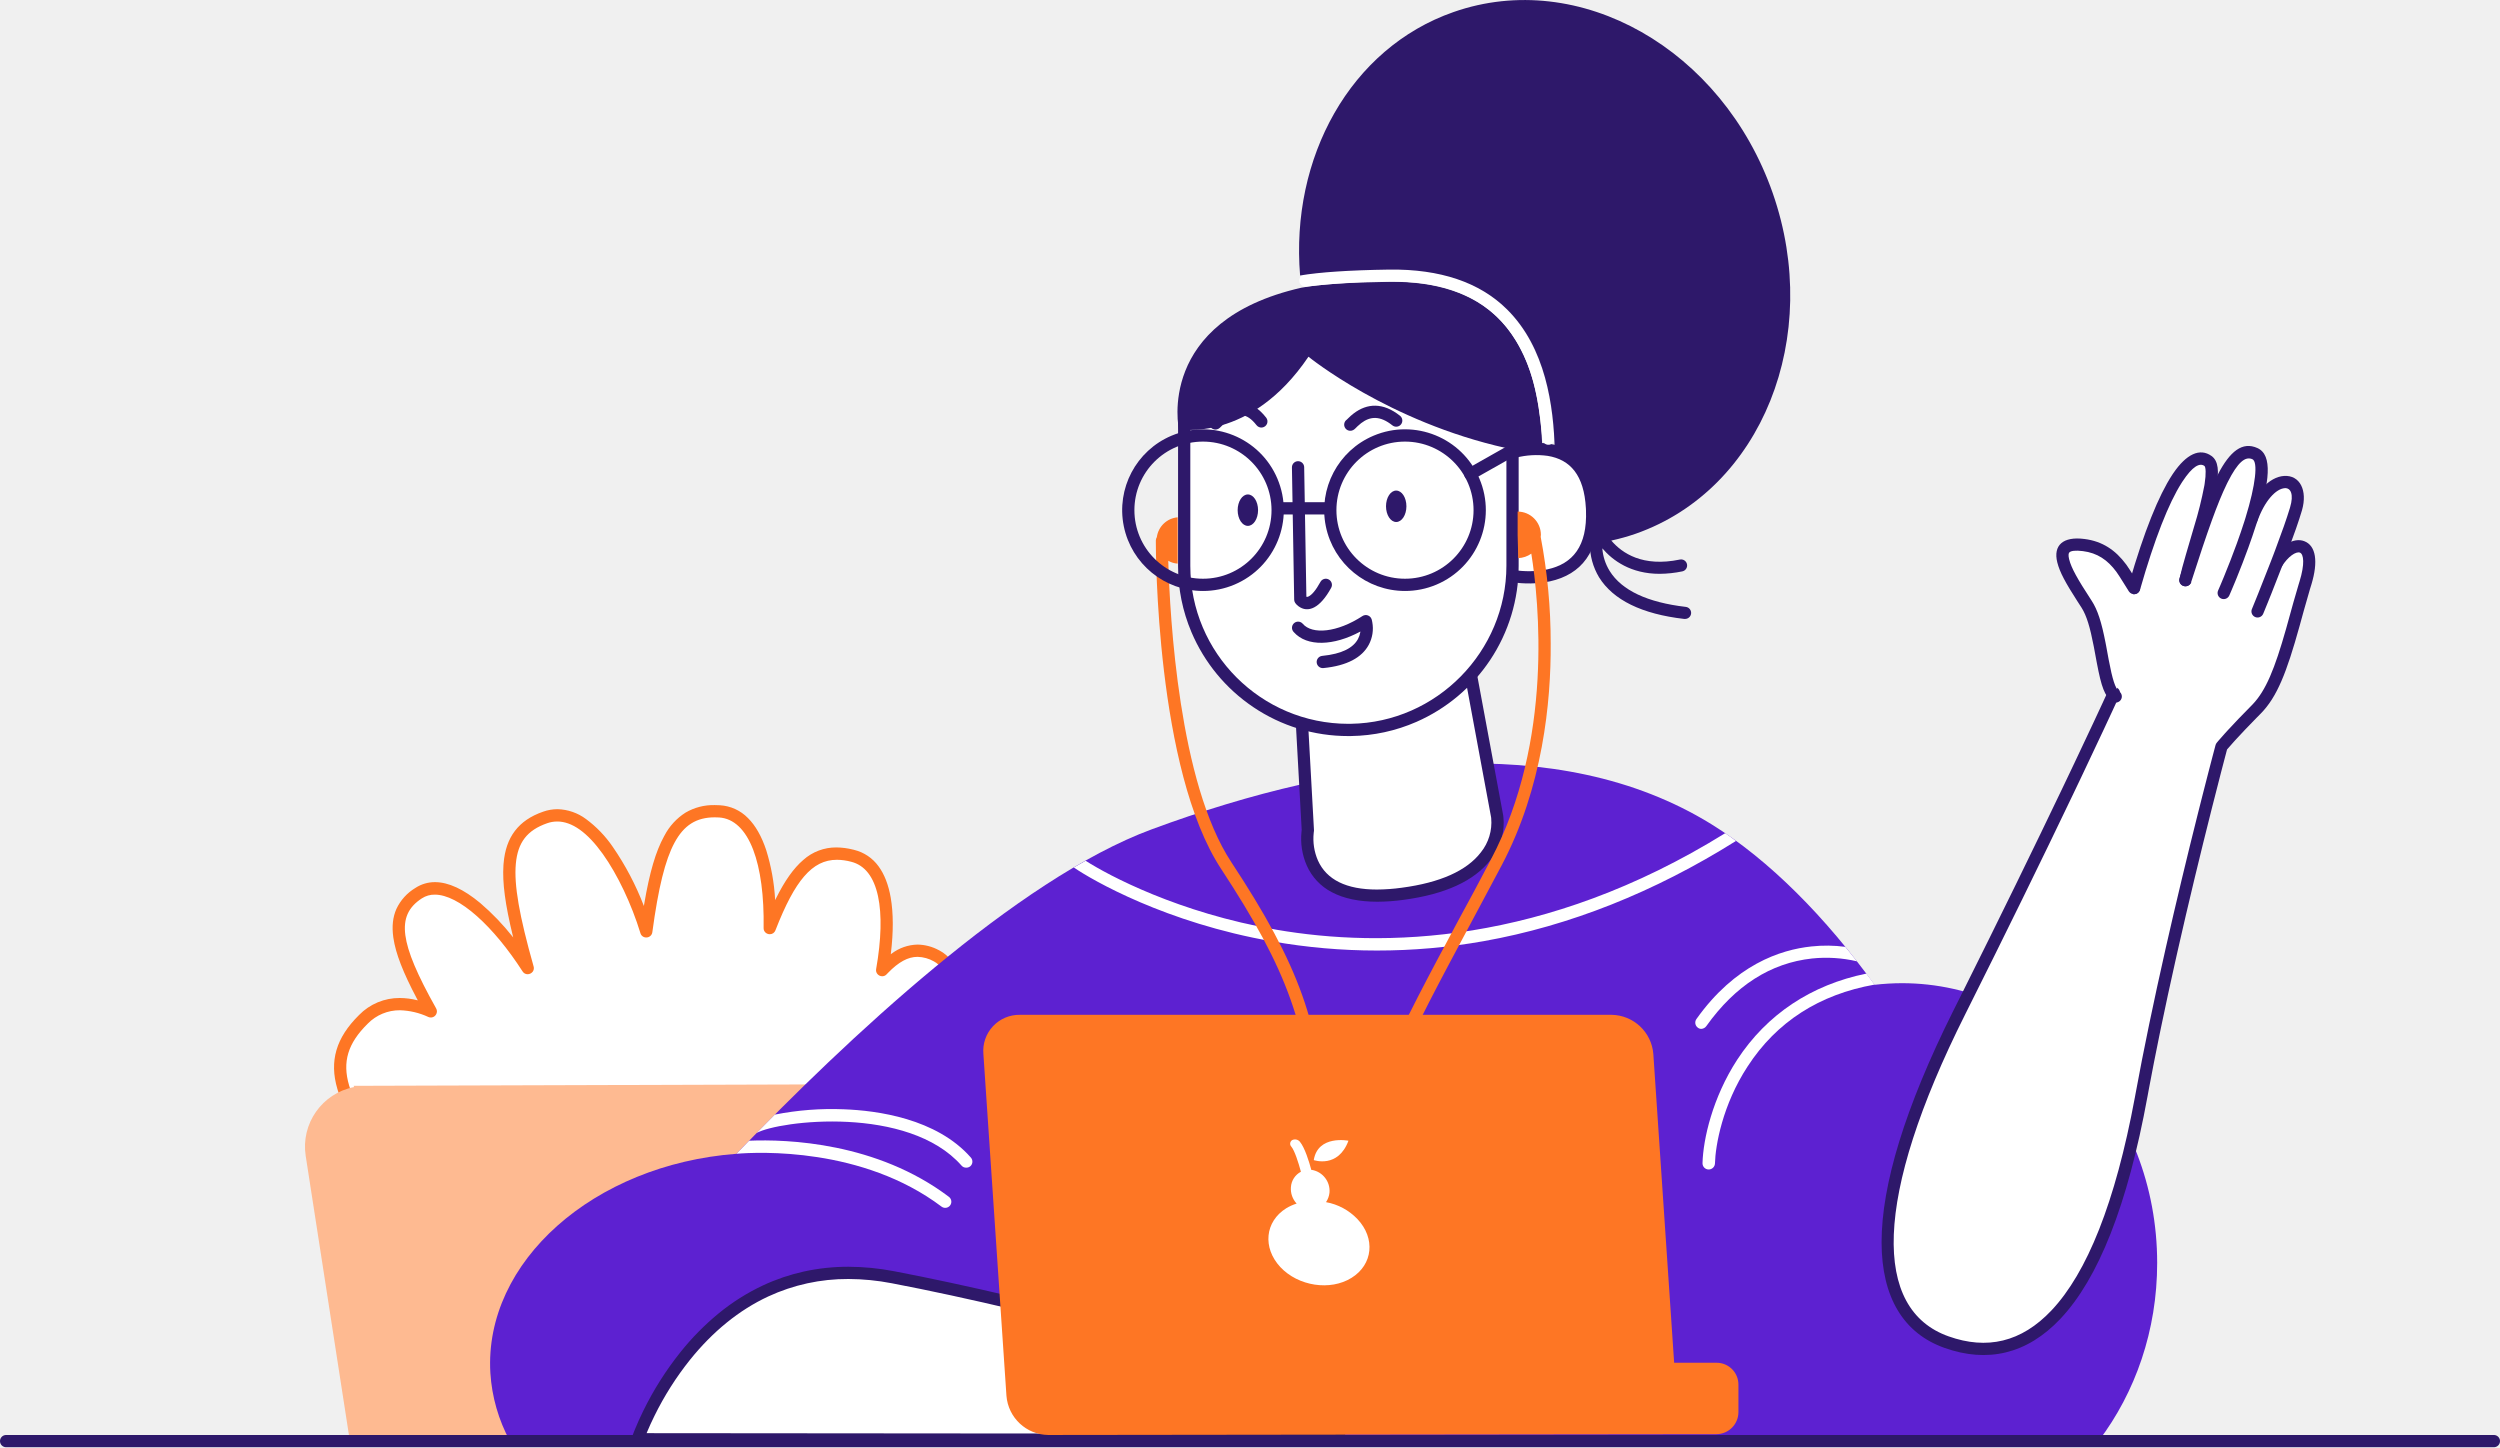
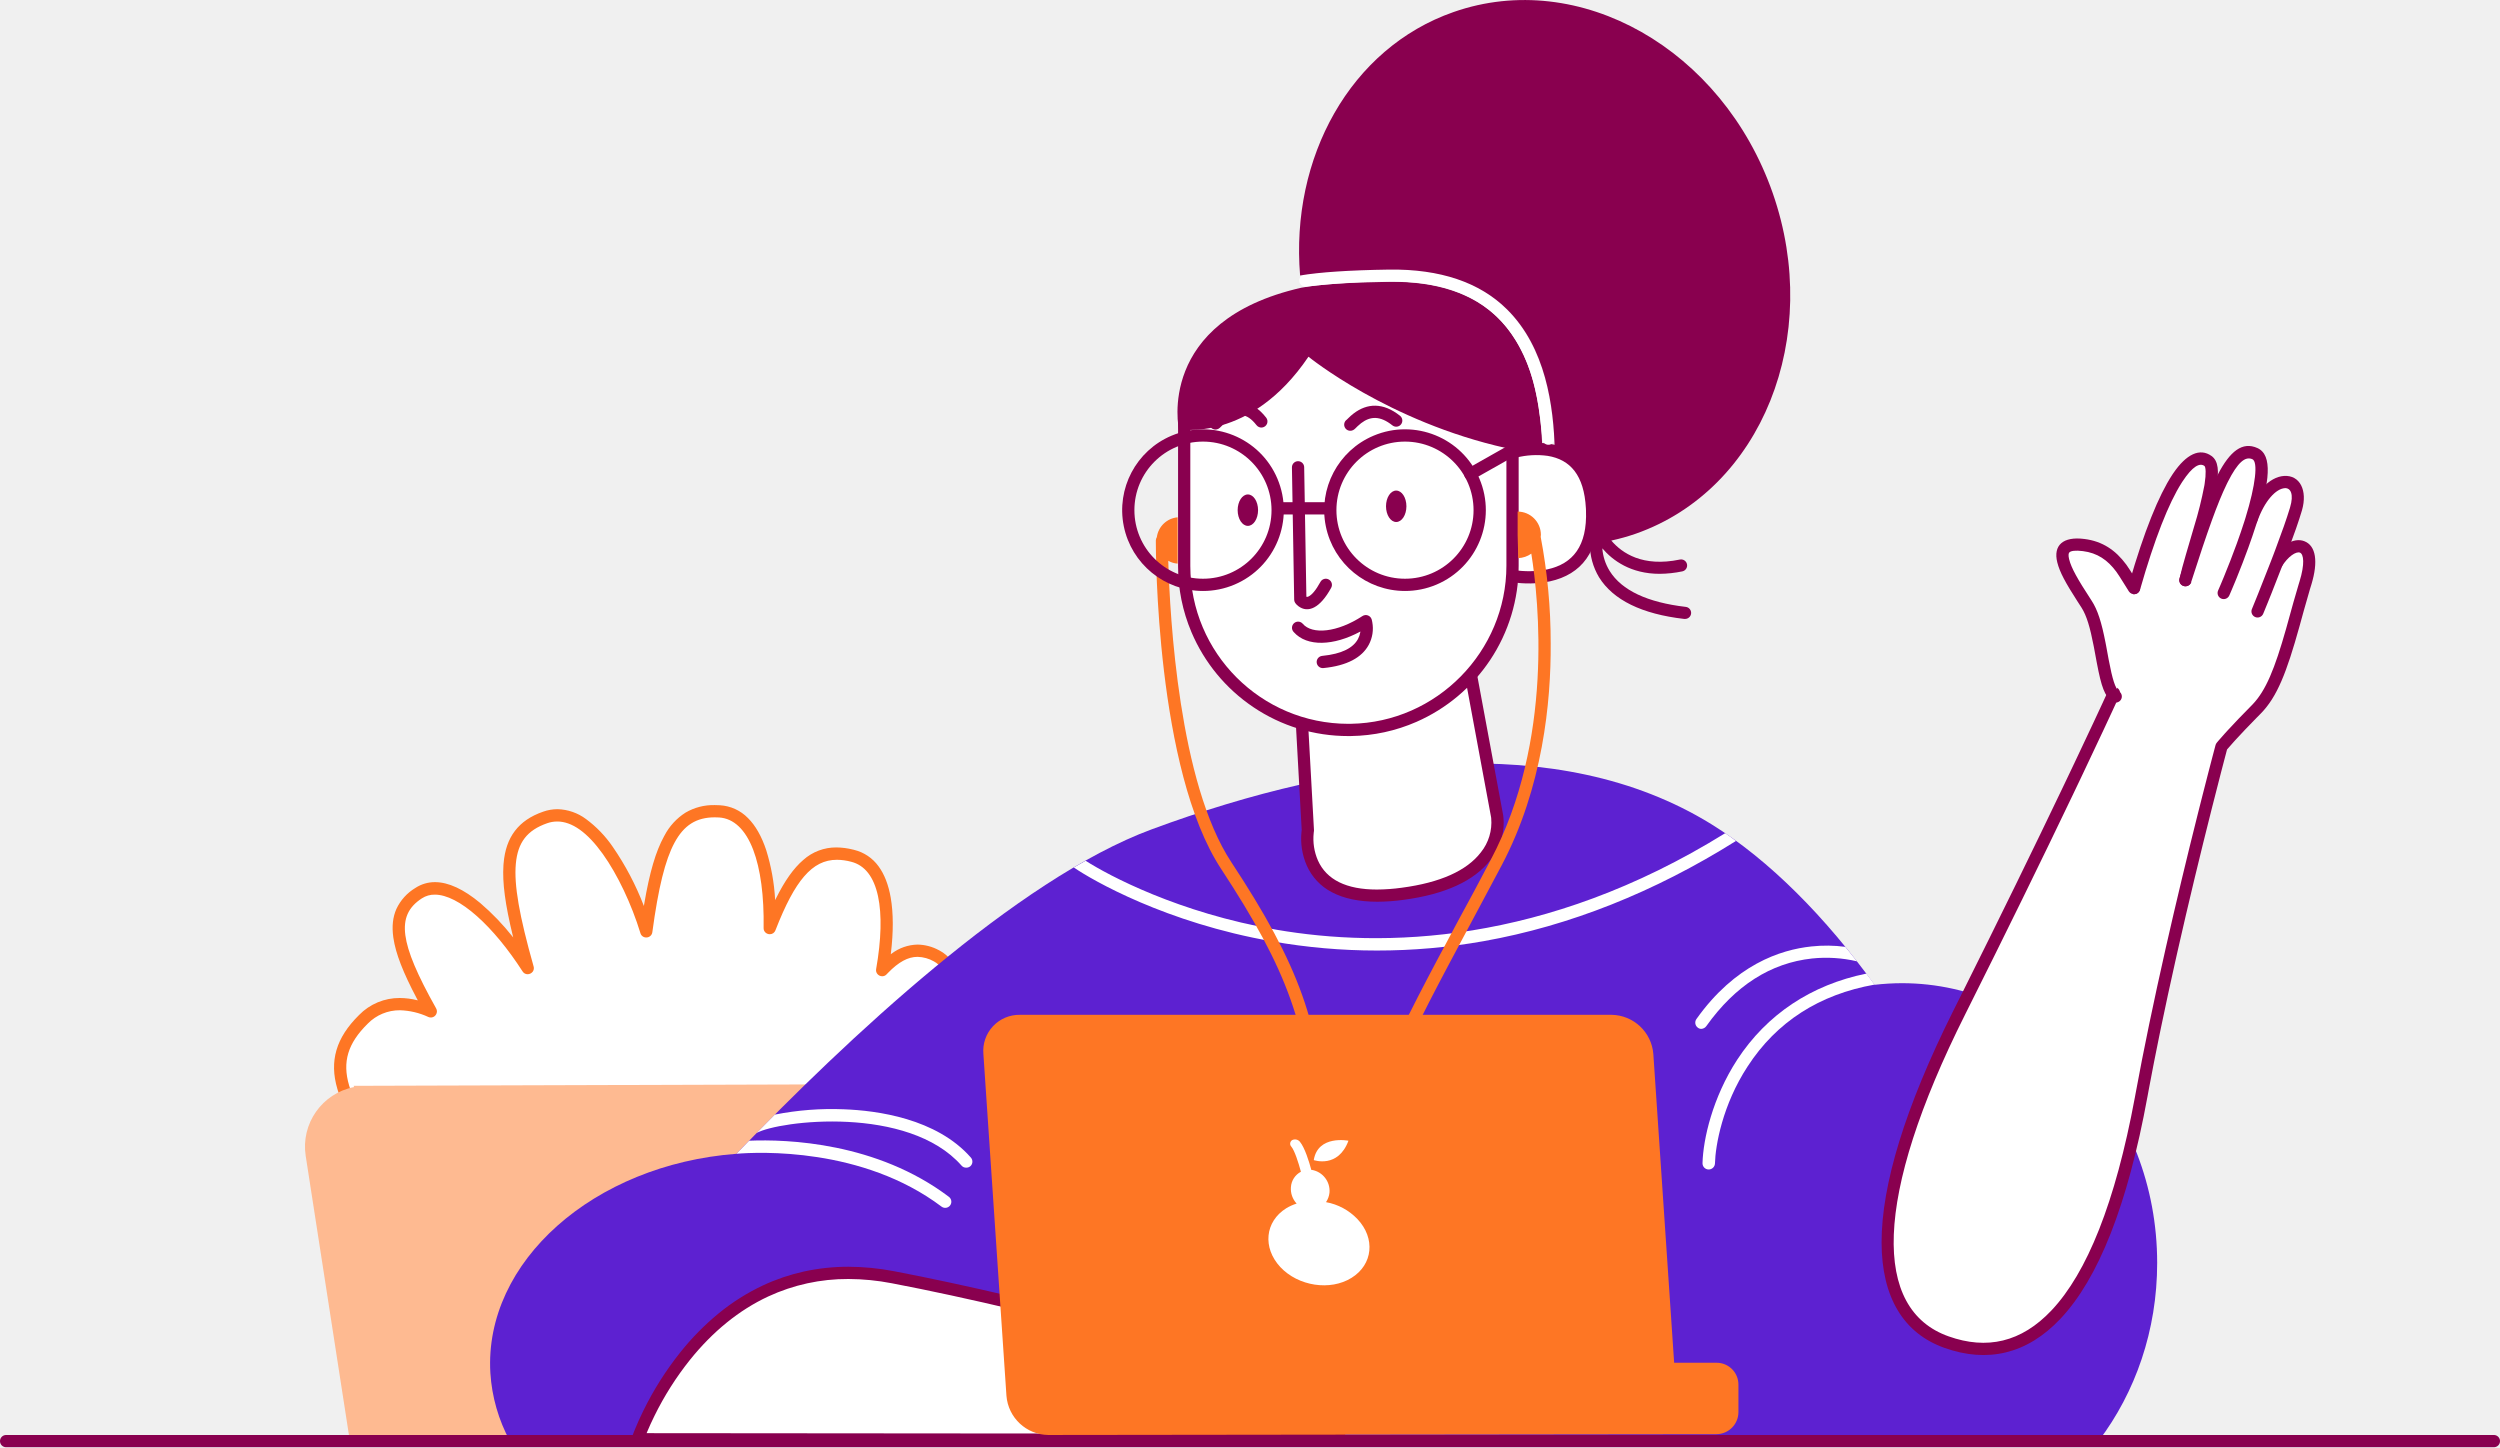
<svg xmlns="http://www.w3.org/2000/svg" viewBox="0 0 1225.1 709.2">
  <g id="support_solid" data-name="support/solid" transform="translate(2.2)">
    <g id="support_solid-2" data-name="support/solid" transform="translate(-3)">
      <g id="support_solid-3" data-name="support_solid">
        <g id="suculent" transform="translate(150 397)">
          <path id="succulent" d="M292.406,70.973c-9.6-5.1-17.8-2.7-26.8,6.9,4.1-23.2,4-51.3-14.4-56-18.9-4.9-29.6,6.9-40.7,35.4.4-24.4-4.4-55.9-24.6-57.2-22.7-1.4-30.3,17.3-35.9,58.8-7.1-23.2-26.6-63.9-49.6-55.8-22.5,7.9-21,29.6-8.5,73.8-12.3-19.1-37-47.5-53.5-36.7-15.7,10.2-11.4,26.9,6,57.9-11.5-5-23.4-5.5-33,3.9-21.5,21.2-11.1,41.3,18.6,78.6,29.8,37.3,243.7-28.7,253.8-45.5C294.006,118.173,309.906,80.373,292.406,70.973Z" transform="translate(17.494 0.527)" fill="#fff" />
          <path id="succulent_2_" d="M74.2,197.887h-.008c-22.29,0-36.937-4.188-43.534-12.445a316.178,316.178,0,0,1-19.342-26.368c-4.657-7.327-7.666-13.449-9.469-19.265l-.22-.728C-.4,132.194-.534,125.968,1.2,120.046c1.744-5.939,5.376-11.571,11.1-17.217A27.631,27.631,0,0,1,32.2,94.53a35.847,35.847,0,0,1,8.6,1.105l.252.064-.436-.821c-6.843-12.951-10.4-22.126-11.529-29.749l-.057-.4c-.737-5.337-.233-9.871,1.54-13.86a23.634,23.634,0,0,1,9.2-10.21,17.4,17.4,0,0,1,9.681-2.907C56.009,37.755,63.481,41.2,71.65,48A118.511,118.511,0,0,1,87.541,64.538l.258.321-.2-.826C83.865,48.7,82.451,38.054,83.011,29.525l.065-.868c.549-6.567,2.359-11.8,5.533-15.982,3.19-4.207,7.7-7.293,13.8-9.433A21.339,21.339,0,0,1,109.506,2a24.407,24.407,0,0,1,13.961,4.832,56.611,56.611,0,0,1,13.14,13.661,137.993,137.993,0,0,1,15.2,28.887l.022.058.18-1.067c2.628-15.444,5.628-25.654,9.725-33.1l.193-.346a29.424,29.424,0,0,1,10.3-11.227A26.966,26.966,0,0,1,186.608,0c.808,0,1.646.026,2.49.078a20.913,20.913,0,0,1,13.739,6.27c3.693,3.673,6.7,8.962,8.941,15.718a100.486,100.486,0,0,1,4.374,24.315l.013.175.359-.734c4.309-8.714,8.707-14.917,13.443-18.962a24.053,24.053,0,0,1,16.191-6.113,34.7,34.7,0,0,1,8.194,1.067l.6.15a20.818,20.818,0,0,1,11.824,7.963c2.9,3.9,4.927,9.116,6.028,15.5,1.3,7.565,1.33,16.7.074,27.158l-.061.5.42-.3a21.814,21.814,0,0,1,12.72-4.43,22.681,22.681,0,0,1,10.505,2.786l.367.193a16.444,16.444,0,0,1,5.735,5.033,19.623,19.623,0,0,1,3.049,7.268c1.147,5.382.743,12.205-1.2,20.281-2.662,11.071-8.423,24.753-15.034,35.707-1.419,2.361-5.877,5.417-13.249,9.082A281.289,281.289,0,0,1,248.3,160.262a760.836,760.836,0,0,1-80.314,23.767c-18.883,4.5-36.339,7.959-51.882,10.278A290.3,290.3,0,0,1,74.2,197.887ZM32.258,100.535a21.882,21.882,0,0,0-15.746,6.573c-9.8,9.66-12.526,18.716-9.128,30.281,2.982,10.149,10.258,21.86,25.951,41.769l2.014,2.542c2.7,3.384,7.4,5.961,13.97,7.662,6.386,1.653,14.588,2.492,24.379,2.492,23.284,0,55.407-4.724,92.9-13.662a762.584,762.584,0,0,0,79.457-23.5c10.452-3.8,19.605-7.539,26.47-10.825,6.7-3.208,10.751-5.749,11.713-7.348,6.317-10.468,11.812-23.5,14.339-34.014,1.615-6.718,2.055-12.332,1.306-16.685-.759-4.416-2.739-7.512-5.884-9.2a17.058,17.058,0,0,0-8.049-2.255c-4.685,0-9.291,2.5-14.5,7.866l-.66.692a2.9,2.9,0,0,1-2.157.959,3.114,3.114,0,0,1-2.359-1.1,2.924,2.924,0,0,1-.627-2.43c2.539-14.368,2.86-26.7.929-35.675-2.048-9.511-6.464-15.2-13.128-16.9a27.75,27.75,0,0,0-7-.974c-6.181,0-11.291,2.585-16.081,8.134-4.692,5.436-9.162,13.833-14.067,26.424a2.884,2.884,0,0,1-2.758,1.915,3.12,3.12,0,0,1-2.218-.909,2.912,2.912,0,0,1-.82-2.144C210.762,44.57,209,31.316,205.4,21.892,201.624,12,195.857,6.526,188.721,6.067,187.99,6.022,187.269,6,186.58,6c-9.03,0-15.123,3.842-19.757,12.458-4.554,8.47-7.9,21.983-10.845,43.816a2.953,2.953,0,0,1-2.988,2.6,2.907,2.907,0,0,1-2.854-2.123c-4.372-14.285-11.253-28.778-18.408-38.768-7.575-10.58-15.1-15.944-22.355-15.944A14.947,14.947,0,0,0,104.4,8.9c-9.79,3.438-14.371,9.383-15.318,19.879-.933,10.347,1.672,25.383,8.711,50.275a2.9,2.9,0,0,1-.445,2.595,3.193,3.193,0,0,1-2.5,1.238A2.869,2.869,0,0,1,92.383,81.5c-7.081-11-14.792-20.339-22.3-27.022-7.795-6.938-14.96-10.6-20.722-10.6a11.334,11.334,0,0,0-6.32,1.818c-6.671,4.334-9.168,9.9-8.1,18.064,1.064,8.112,5.715,19.169,15.079,35.853a2.915,2.915,0,0,1-.013,2.965,2.962,2.962,0,0,1-3.8,1.255A35.42,35.42,0,0,0,32.258,100.535Z" transform="translate(14.495 -2.472)" fill="#fe7624" />
          <path id="pot" d="M311.357.6l.2-.6L23.857.9l.2.6A29.748,29.748,0,0,0,.357,35.2L21.857,174l291.6-.9,21.5-138.8A29.654,29.654,0,0,0,311.357.6Z" transform="translate(0.243 134.2)" fill="#feba91" />
        </g>
        <g id="woman" transform="translate(240)">
          <g id="body" transform="translate(0 218)">
            <path id="clothing" d="M691.836,107.657a119.019,119.019,0,0,0-13.4.8c-23.9-33-51.3-61-80.1-78.8-75-46.2-178-33-274.1,2.6-66.1,24.4-149.8,103.2-203.5,159-70,5.3-123.8,52.9-120.6,107.4a80.582,80.582,0,0,0,9.6,33.4l234.9,1.6c.4-.6.8-1.3,1.2-1.9l348.4-1.2c.4.5.8,1,1.2,1.6l192.9-.3c17.9-23.7,28.6-54,28.6-87.1C816.936,168.957,760.936,107.657,691.836,107.657Z" transform="translate(0.964 156.143)" fill="#5d21d1" />
            <g id="clothing_lines" transform="translate(119 190)">
              <path id="Path" d="M319.2,0C230.5,55,150.9,56.2,99.3,47.3,51.5,39.1,17,20.7,5.8,13.5,3.9,14.6,2,15.7,0,16.8,9.2,23.1,45.2,43.9,97.2,53a294.635,294.635,0,0,0,51.3,4.5,298.4,298.4,0,0,0,52.4-4.6c42.1-7.5,83.6-24,123.6-49.1C322.7,2.4,321,1.2,319.2,0Z" transform="translate(168 0.3)" fill="#fff" />
              <path id="Path-2" data-name="Path" d="M5.461,39.4c14.1-19.8,31.5-30.9,51.8-33.1a66.5,66.5,0,0,1,22,1.4c-1.9-2.4-3.8-4.8-5.7-7.1a69.423,69.423,0,0,0-16.6-.2C41.661,2,19.461,9.4.561,36a3.041,3.041,0,0,0,.7,4.2,2.716,2.716,0,0,0,1.7.6A3.23,3.23,0,0,0,5.461,39.4Z" transform="translate(472.539 55.395)" fill="#fff" />
              <path id="Path-3" data-name="Path" d="M3,96H3a3.08,3.08,0,0,0,3.1-2.9c.2-8.8,3.7-28.8,16-47.6C36.3,23.6,57.3,10.2,84.3,5.4,83,3.6,81.7,1.8,80.3,0,53.3,5.5,31.5,20,17,42.2,4.9,60.8.3,81.2,0,92.9A3.031,3.031,0,0,0,3,96Z" transform="translate(476.1 69.1)" fill="#fff" />
              <path id="Path-4" data-name="Path" d="M42.8.114a143.643,143.643,0,0,0-33.9,2.6c-3,3-6,6-8.9,9,11.1-6.1,74.3-13.7,100.4,16a2.9,2.9,0,0,0,2.3,1,3.057,3.057,0,0,0,2-.7,3,3,0,0,0,.3-4.2C88.1,4.514,58.8.714,42.8.114Z" transform="translate(12.6 135.486)" fill="#fff" />
              <g id="Group" transform="translate(0 150)">
                <path id="Path-5" data-name="Path" d="M.422.522h.2a.139.139,0,0,0-.2,0Z" transform="translate(0.278 7.078)" fill="#fff" />
                <path id="Path-6" data-name="Path" d="M104.1,27.647C68.8.947,24.8-.653,6.2.147c-2.1,2.2-4.2,4.3-6.2,6.4,10.7-.9,61.8-3.3,100.5,25.9a3,3,0,0,0,3.6-4.8Z" transform="translate(2.7 0.853)" fill="#fff" />
              </g>
            </g>
            <path id="hand" d="M0,81.535s32.8-97,125.1-79.4,218.6,55.4,218.6,55.4v24.3Z" transform="translate(73.3 405.765)" fill="#fff" />
-             <path id="hand_2_" d="M346.7,87.84,3,87.54A3,3,0,0,1,.16,83.579c.023-.069.055-.16.095-.271l.388-1.062c.145-.386.283-.748.422-1.1l.489-1.23C2.782,76.877,4.211,73.7,5.8,70.474a155.71,155.71,0,0,1,18.11-28.579A127.26,127.26,0,0,1,42.538,22.951,104.686,104.686,0,0,1,64.41,9.132,96.733,96.733,0,0,1,84.479,2.324,101.446,101.446,0,0,1,106.258,0a120.073,120.073,0,0,1,22.406,2.193c17.189,3.278,36.8,7.5,58.276,12.541l3.644.859c12.756,3.021,26.314,6.362,40.3,9.931,26.091,6.658,53.663,14.092,81.95,22.1,8.758,2.478,17.286,4.928,25.347,7.282l5.392,1.582,3.992,1.183A2.98,2.98,0,0,1,349.7,60.54v24.3A3,3,0,0,1,346.7,87.84ZM106.258,6a92.239,92.239,0,0,0-39.31,8.571c-14.231,6.641-27.136,17.1-38.355,31.081A149.626,149.626,0,0,0,11.184,73.127c-1.3,2.644-2.5,5.254-3.542,7.757l-.274.661,336.335.293V62.778l-9.278-2.722c-7.445-2.167-15.259-4.409-23.226-6.664l-4.2-1.187c-26.729-7.529-52.836-14.55-77.6-20.869-13.977-3.566-27.5-6.9-40.2-9.9-22.839-5.408-43.584-9.9-61.661-13.344A114.049,114.049,0,0,0,106.258,6Z" transform="translate(70.298 402.76)" fill="#2e186a" />
+             <path id="hand_2_" d="M346.7,87.84,3,87.54A3,3,0,0,1,.16,83.579c.023-.069.055-.16.095-.271l.388-1.062c.145-.386.283-.748.422-1.1l.489-1.23C2.782,76.877,4.211,73.7,5.8,70.474a155.71,155.71,0,0,1,18.11-28.579A127.26,127.26,0,0,1,42.538,22.951,104.686,104.686,0,0,1,64.41,9.132,96.733,96.733,0,0,1,84.479,2.324,101.446,101.446,0,0,1,106.258,0a120.073,120.073,0,0,1,22.406,2.193c17.189,3.278,36.8,7.5,58.276,12.541l3.644.859c12.756,3.021,26.314,6.362,40.3,9.931,26.091,6.658,53.663,14.092,81.95,22.1,8.758,2.478,17.286,4.928,25.347,7.282l5.392,1.582,3.992,1.183A2.98,2.98,0,0,1,349.7,60.54v24.3A3,3,0,0,1,346.7,87.84ZM106.258,6a92.239,92.239,0,0,0-39.31,8.571c-14.231,6.641-27.136,17.1-38.355,31.081A149.626,149.626,0,0,0,11.184,73.127c-1.3,2.644-2.5,5.254-3.542,7.757l-.274.661,336.335.293V62.778l-9.278-2.722c-7.445-2.167-15.259-4.409-23.226-6.664l-4.2-1.187c-26.729-7.529-52.836-14.55-77.6-20.869-13.977-3.566-27.5-6.9-40.2-9.9-22.839-5.408-43.584-9.9-61.661-13.344A114.049,114.049,0,0,0,106.258,6Z" transform="translate(70.298 402.76)" fill="#89004f" />
            <g id="hand_II_1_" transform="translate(682)">
              <path id="Path-7" data-name="Path" d="M8.393,90.508s-7.4-3.7-8.3-12.2,4.8-45.5,14-50.7c9.3-5.2,51.6-28.1,59.4-27.6S84.493,68.408,8.393,90.508Z" transform="translate(111.707 38.492)" fill="#fff" />
              <path id="Path-8" data-name="Path" d="M0,63.453c15.8-55.3,28.7-67.7,36.2-62.3,6.8,4.9-7,40.1-11,58.4" transform="translate(124.6 6.747)" fill="#fff" />
-               <path id="Path_2_" d="M21.706,10.946l.485-.725C28.586.826,35.227-2.352,40.955,1.772c3.377,2.433,3.741,7.462,2.39,15.456l-.2,1.127c-.9,4.945-2.39,10.72-4.819,19.117l-3.971,13.55c-1.858,6.4-2.478,8.8-3.226,12.224a3,3,0,0,1-5.862-1.281l.284-1.276c.645-2.843,1.3-5.336,2.818-10.569l4-13.652a186.722,186.722,0,0,0,5.057-20.24l.123-.76c.812-5.219.557-8.352-.1-8.828-2.3-1.657-5.805.112-10.728,7.6l-.445.688c-6.319,9.923-13.222,27.314-20.39,52.4A3,3,0,0,1,.116,65.682l.516-1.795C7.939,38.642,15.023,21.114,21.706,10.946Z" transform="translate(121.599 3.694)" fill="#2e186a" />
+               <path id="Path_2_" d="M21.706,10.946l.485-.725C28.586.826,35.227-2.352,40.955,1.772c3.377,2.433,3.741,7.462,2.39,15.456l-.2,1.127c-.9,4.945-2.39,10.72-4.819,19.117l-3.971,13.55c-1.858,6.4-2.478,8.8-3.226,12.224a3,3,0,0,1-5.862-1.281l.284-1.276c.645-2.843,1.3-5.336,2.818-10.569l4-13.652a186.722,186.722,0,0,0,5.057-20.24l.123-.76c.812-5.219.557-8.352-.1-8.828-2.3-1.657-5.805.112-10.728,7.6l-.445.688c-6.319,9.923-13.222,27.314-20.39,52.4A3,3,0,0,1,.116,65.682l.516-1.795C7.939,38.642,15.023,21.114,21.706,10.946Z" transform="translate(121.599 3.694)" fill="#89004f" />
              <path id="hand_II_3_" d="M190.45,8.495c7.9-12.9,21-12.2,14.2,9.7-6.7,21.4-11.6,49.2-24.1,61.8s-17,18.2-17,18.2-25,93.3-39.2,170.9c-20.5,112.2-59.3,133.8-95.5,120.9-36.2-12.8-42.9-63.6,6.5-162.1,49.4-98.6,75.5-156,75.5-156" transform="translate(3.85 49.705)" fill="#fff" />
-               <path id="hand_II_4_" d="M190.892,9.939C195.377,2.616,201.9-1.492,207.131.5c5.761,2.195,6.884,10.02,3.519,21.153l-.726,2.359c-.866,2.852-1.757,5.978-2.936,10.246l-2.173,7.893c-6.357,22.93-11.063,34.677-18.879,42.7l-1.965,1.99c-4.086,4.151-7.494,7.737-10.278,10.779l-1.1,1.214c-1.158,1.282-2.107,2.36-2.86,3.242l-.45.528-1.58,6-1.418,5.445c-1.376,5.309-2.864,11.123-4.442,17.372-5.709,22.614-11.418,46.275-16.746,69.82l-1.151,5.113c-2.472,11.035-4.8,21.783-6.953,32.175l-.866,4.2q-2.781,13.57-5.116,26.093l-.705,3.821c-9.78,53.527-24.185,89.309-42.63,108.881-16.5,17.508-35.978,21.736-56.821,14.308C10.821,388.751.026,371.072,0,344.1c-.026-28.082,11.49-66.023,34.953-113.1l4.611-9.218C58.249,184.377,74.747,150.59,89,120.757l5.544-11.643q5.135-10.823,9.316-19.772l4.382-9.421,2.878-6.257a3,3,0,0,1,5.53,2.321l-.376.837-3.118,6.766-4.281,9.194q-4.869,10.409-11,23.313l-4.2,8.8c-15.088,31.553-32.658,67.472-52.642,107.36C-4.344,322.726-4.293,377.043,32.857,390.179c18.655,6.648,35.618,2.966,50.447-12.769,17.326-18.384,31.223-52.658,40.806-104.275l.289-1.569c1.976-10.8,4.223-22.244,6.715-34.253,2.5-12.028,5.216-24.528,8.127-37.394,5.043-22.287,10.426-44.671,15.827-66.178l2.2-8.7q1.532-6.024,2.929-11.423l1.864-7.16,1.592-6.028a3,3,0,0,1,.559-1.1l.412-.5.545-.643c.789-.923,1.774-2.043,2.968-3.365l1.515-1.663c3.154-3.433,7.054-7.511,11.769-12.264l.456-.469c6.406-6.731,10.752-17.234,16.357-37.018l3.6-12.992c1-3.571,1.795-6.329,2.6-8.933l.361-1.164c2.7-8.7,2.057-13.5.21-14.207s-5.826,1.8-8.986,6.963a3,3,0,0,1-5.117-3.134Z" transform="translate(0.85 46.695)" fill="#2e186a" />
+               <path id="hand_II_4_" d="M190.892,9.939C195.377,2.616,201.9-1.492,207.131.5c5.761,2.195,6.884,10.02,3.519,21.153l-.726,2.359c-.866,2.852-1.757,5.978-2.936,10.246l-2.173,7.893c-6.357,22.93-11.063,34.677-18.879,42.7l-1.965,1.99c-4.086,4.151-7.494,7.737-10.278,10.779l-1.1,1.214c-1.158,1.282-2.107,2.36-2.86,3.242l-.45.528-1.58,6-1.418,5.445c-1.376,5.309-2.864,11.123-4.442,17.372-5.709,22.614-11.418,46.275-16.746,69.82l-1.151,5.113c-2.472,11.035-4.8,21.783-6.953,32.175l-.866,4.2q-2.781,13.57-5.116,26.093l-.705,3.821c-9.78,53.527-24.185,89.309-42.63,108.881-16.5,17.508-35.978,21.736-56.821,14.308C10.821,388.751.026,371.072,0,344.1c-.026-28.082,11.49-66.023,34.953-113.1l4.611-9.218C58.249,184.377,74.747,150.59,89,120.757l5.544-11.643q5.135-10.823,9.316-19.772l4.382-9.421,2.878-6.257a3,3,0,0,1,5.53,2.321l-.376.837-3.118,6.766-4.281,9.194q-4.869,10.409-11,23.313l-4.2,8.8c-15.088,31.553-32.658,67.472-52.642,107.36C-4.344,322.726-4.293,377.043,32.857,390.179c18.655,6.648,35.618,2.966,50.447-12.769,17.326-18.384,31.223-52.658,40.806-104.275l.289-1.569c1.976-10.8,4.223-22.244,6.715-34.253,2.5-12.028,5.216-24.528,8.127-37.394,5.043-22.287,10.426-44.671,15.827-66.178l2.2-8.7q1.532-6.024,2.929-11.423l1.864-7.16,1.592-6.028a3,3,0,0,1,.559-1.1l.412-.5.545-.643c.789-.923,1.774-2.043,2.968-3.365l1.515-1.663c3.154-3.433,7.054-7.511,11.769-12.264l.456-.469c6.406-6.731,10.752-17.234,16.357-37.018l3.6-12.992c1-3.571,1.795-6.329,2.6-8.933l.361-1.164c2.7-8.7,2.057-13.5.21-14.207s-5.826,1.8-8.986,6.963a3,3,0,0,1-5.117-3.134Z" transform="translate(0.85 46.695)" fill="#89004f" />
              <path id="Path-9" data-name="Path" d="M26.12,74.442c-7.2-4.9-6.3-33.1-14.4-45.4-10-15.3-19.8-31.2-1.3-28.8,15.9,2,20.9,16,24.6,21" transform="translate(89.48 48.858)" fill="#fff" />
-               <path id="Path_2_2" data-name="Path_2_" d="M.47,11.705C-1.609,3.331,3.273-1.122,13.794.243,22.625,1.354,29.02,5.723,34.2,12.7l.242.332c1.891,2.647,5.49,8.678,5.964,9.369l.027.038A3,3,0,1,1,35.608,26l-.1-.145c-.854-1.263-4.595-7.525-6.124-9.585-4.276-5.759-9.3-9.193-16.348-10.079-3.677-.477-5.815-.138-6.6.578-.464.423-.62,1.406-.2,3.233l.061.254c1.04,4.19,4.046,9.551,10.6,19.6l.336.515c3.063,4.652,4.948,10.806,6.873,20.648l.389,2.031L25.66,59.4c1.829,9.681,3.257,14.141,5.055,15.479l.092.065a3,3,0,0,1-3.376,4.96c-3.752-2.553-5.365-7.274-7.556-18.8l-1.352-7.293-.195-1.02c-1.784-9.257-3.485-14.988-5.958-18.874L10.512,31.05C4.472,21.681,1.654,16.473.47,11.705Z" transform="translate(86.481 45.88)" fill="#2e186a" />
+               <path id="Path_2_2" data-name="Path_2_" d="M.47,11.705C-1.609,3.331,3.273-1.122,13.794.243,22.625,1.354,29.02,5.723,34.2,12.7l.242.332c1.891,2.647,5.49,8.678,5.964,9.369l.027.038A3,3,0,1,1,35.608,26l-.1-.145c-.854-1.263-4.595-7.525-6.124-9.585-4.276-5.759-9.3-9.193-16.348-10.079-3.677-.477-5.815-.138-6.6.578-.464.423-.62,1.406-.2,3.233l.061.254c1.04,4.19,4.046,9.551,10.6,19.6l.336.515c3.063,4.652,4.948,10.806,6.873,20.648l.389,2.031L25.66,59.4c1.829,9.681,3.257,14.141,5.055,15.479l.092.065a3,3,0,0,1-3.376,4.96c-3.752-2.553-5.365-7.274-7.556-18.8l-1.352-7.293-.195-1.02c-1.784-9.257-3.485-14.988-5.958-18.874L10.512,31.05C4.472,21.681,1.654,16.473.47,11.705Z" transform="translate(86.481 45.88)" fill="#89004f" />
              <path id="Path-10" data-name="Path" d="M3,63.39s14.1-34.2,18.8-50.1C27-4.01,8.8-6.51,0,18.39" transform="translate(182.1 18.21)" fill="#fff" />
-               <path id="Path_2_3" data-name="Path_2_" d="M18.956.024c7.8-.507,11.6,7.089,8.818,16.791l-.1.328C26.241,22,23.885,28.756,20.812,36.962l-.55,1.463q-.637,1.691-1.307,3.443c-1.949,5.1-4.019,10.378-6.1,15.6l-1.708,4.254L9.372,66.078l-.6,1.458a3,3,0,0,1-5.61-2.122L5.579,59.47q.394-.977.81-2.012c2.077-5.17,4.154-10.432,6.123-15.549l1.277-3.336.858-2.265c3.2-8.5,5.666-15.5,7.155-20.459l.125-.42c1.915-6.373.336-9.607-2.582-9.418-4.32.281-9.885,6.106-13.516,16.381a3,3,0,1,1-5.657-2C4.518,8.1,11.783.49,18.956.024Z" transform="translate(179.099 15.207)" fill="#2e186a" />
+               <path id="Path_2_3" data-name="Path_2_" d="M18.956.024c7.8-.507,11.6,7.089,8.818,16.791l-.1.328C26.241,22,23.885,28.756,20.812,36.962l-.55,1.463q-.637,1.691-1.307,3.443c-1.949,5.1-4.019,10.378-6.1,15.6l-1.708,4.254L9.372,66.078l-.6,1.458a3,3,0,0,1-5.61-2.122L5.579,59.47q.394-.977.81-2.012c2.077-5.17,4.154-10.432,6.123-15.549l1.277-3.336.858-2.265c3.2-8.5,5.666-15.5,7.155-20.459l.125-.42c1.915-6.373.336-9.607-2.582-9.418-4.32.281-9.885,6.106-13.516,16.381a3,3,0,1,1-5.657-2C4.518,8.1,11.783.49,18.956.024Z" transform="translate(179.099 15.207)" fill="#89004f" />
              <path id="Path-11" data-name="Path" d="M18.8,69S46.5,6.3,34.1.7C22.8-4.4,14.2,18.5,0,62.7" transform="translate(149.7 3.598)" fill="#fff" />
-               <path id="Path_2_4" data-name="Path_2_" d="M18.883,14.095C24.9,2.463,31.012-2.277,38.336,1.029c7.532,3.4,6.1,16.387-.633,37.593-1.144,3.6-2.431,7.361-3.834,11.236-1.812,5-3.738,9.975-5.677,14.742l-.727,1.778c-.679,1.65-1.316,3.167-1.9,4.529l-1.023,2.369a3,3,0,0,1-5.488-2.425l.781-1.8.65-1.528c.449-1.061.927-2.207,1.428-3.426,2.152-5.227,4.3-10.74,6.311-16.279,1.378-3.8,2.639-7.488,3.757-11.008l.49-1.564C37.522,18.895,38.658,7.758,35.867,6.5c-3.472-1.567-7.172,1.43-12.048,11.126l-.56,1.131c-4.489,9.223-9.293,22.686-17.4,47.926A3,3,0,1,1,.145,64.845l1.743-5.4C9.3,36.592,13.853,24.157,18.313,15.218Z" transform="translate(146.699 0.537)" fill="#2e186a" />
+               <path id="Path_2_4" data-name="Path_2_" d="M18.883,14.095C24.9,2.463,31.012-2.277,38.336,1.029c7.532,3.4,6.1,16.387-.633,37.593-1.144,3.6-2.431,7.361-3.834,11.236-1.812,5-3.738,9.975-5.677,14.742l-.727,1.778c-.679,1.65-1.316,3.167-1.9,4.529l-1.023,2.369a3,3,0,0,1-5.488-2.425l.781-1.8.65-1.528c.449-1.061.927-2.207,1.428-3.426,2.152-5.227,4.3-10.74,6.311-16.279,1.378-3.8,2.639-7.488,3.757-11.008l.49-1.564C37.522,18.895,38.658,7.758,35.867,6.5c-3.472-1.567-7.172,1.43-12.048,11.126l-.56,1.131c-4.489,9.223-9.293,22.686-17.4,47.926A3,3,0,1,1,.145,64.845l1.743-5.4C9.3,36.592,13.853,24.157,18.313,15.218Z" transform="translate(146.699 0.537)" fill="#89004f" />
            </g>
          </g>
          <g id="head" transform="translate(313)">
            <path id="neck" d="M0,24.3,3.9,95s-6.6,38.2,46.4,31.1c52.8-7,46.3-38.3,46.3-38.3L80.3,0Z" transform="translate(84.8 311.9)" fill="#fff" />
-             <path id="neck_2_" d="M40.946,132.987h0c-8.958,0-16.462-1.574-22.3-4.677A27.02,27.02,0,0,1,6.356,115.216,32.769,32.769,0,0,1,3.783,98.768c.02-.206.042-.4.064-.592l.041-.32L0,27.466A2.991,2.991,0,0,1,2.131,24.43L82.431.13A3,3,0,0,1,86.25,2.453L102.56,90.3c.032.168.065.375.1.616l.05.407a27.3,27.3,0,0,1-.8,10.279,31.29,31.29,0,0,1-5.487,10.863c-7.912,10.3-22.285,16.9-42.721,19.607A96.811,96.811,0,0,1,40.946,132.987ZM80.962,6.842,6.125,29.489,9.9,97.836a3.038,3.038,0,0,1-.009.452l-.031.224c-.015.088-.035.238-.056.412l-.045.423a26.742,26.742,0,0,0,2.078,13.419c4.227,9.45,13.947,14.242,28.89,14.243a92.614,92.614,0,0,0,12.183-.882c18.806-2.493,31.846-8.319,38.756-17.314A23.375,23.375,0,0,0,96.746,92c-.023-.2-.046-.368-.068-.5L80.962,6.842Z" transform="translate(81.8 308.899)" fill="#2e186a" />
+             <path id="neck_2_" d="M40.946,132.987h0c-8.958,0-16.462-1.574-22.3-4.677A27.02,27.02,0,0,1,6.356,115.216,32.769,32.769,0,0,1,3.783,98.768c.02-.206.042-.4.064-.592l.041-.32L0,27.466A2.991,2.991,0,0,1,2.131,24.43L82.431.13A3,3,0,0,1,86.25,2.453L102.56,90.3c.032.168.065.375.1.616l.05.407a27.3,27.3,0,0,1-.8,10.279,31.29,31.29,0,0,1-5.487,10.863c-7.912,10.3-22.285,16.9-42.721,19.607A96.811,96.811,0,0,1,40.946,132.987ZM80.962,6.842,6.125,29.489,9.9,97.836a3.038,3.038,0,0,1-.009.452l-.031.224c-.015.088-.035.238-.056.412l-.045.423a26.742,26.742,0,0,0,2.078,13.419c4.227,9.45,13.947,14.242,28.89,14.243a92.614,92.614,0,0,0,12.183-.882c18.806-2.493,31.846-8.319,38.756-17.314A23.375,23.375,0,0,0,96.746,92c-.023-.2-.046-.368-.068-.5L80.962,6.842Z" transform="translate(81.8 308.899)" fill="#89004f" />
            <path id="ear" d="M0,2.7S41-12.7,42.6,30,0,61.6,0,61.6" transform="translate(185.4 219.996)" fill="#fff" />
-             <path id="ear_2_" d="M6.971,1.441A45.966,45.966,0,0,1,24.807.484C38.939,2.787,47.858,13.126,48.6,32.9c.766,20.447-8.337,31.639-23.635,34.987a52.582,52.582,0,0,1-18.985.341l-.968-.155c-1.22-.206-2.152-.4-2.74-.551a3,3,0,0,1,1.289-5.857l.651.147.31.065c.688.142,1.479.285,2.36.419a46.831,46.831,0,0,0,16.8-.27C36.2,59.286,43.258,50.608,42.6,33.125l-.046-1.016c-.867-16.25-7.659-23.9-18.715-25.7A40.221,40.221,0,0,0,8.351,7.28c-1.01.239-1.943.492-2.782.745l-.412.127c-.306.1-.558.179-.752.245l-.35.124A3,3,0,1,1,1.946,2.9l.387-.141A46.734,46.734,0,0,1,6.971,1.441Z" transform="translate(182.399 216.987)" fill="#2e186a" />
+             <path id="ear_2_" d="M6.971,1.441A45.966,45.966,0,0,1,24.807.484C38.939,2.787,47.858,13.126,48.6,32.9c.766,20.447-8.337,31.639-23.635,34.987a52.582,52.582,0,0,1-18.985.341l-.968-.155c-1.22-.206-2.152-.4-2.74-.551a3,3,0,0,1,1.289-5.857l.651.147.31.065c.688.142,1.479.285,2.36.419a46.831,46.831,0,0,0,16.8-.27C36.2,59.286,43.258,50.608,42.6,33.125l-.046-1.016c-.867-16.25-7.659-23.9-18.715-25.7A40.221,40.221,0,0,0,8.351,7.28c-1.01.239-1.943.492-2.782.745l-.412.127c-.306.1-.558.179-.752.245l-.35.124A3,3,0,1,1,1.946,2.9l.387-.141A46.734,46.734,0,0,1,6.971,1.441Z" transform="translate(182.399 216.987)" fill="#89004f" />
            <path id="face" d="M80.4,202.1h0A80.4,80.4,0,0,1,0,121.7V51.5A51.555,51.555,0,0,1,51.5,0h70.4a39.05,39.05,0,0,1,39,39v82.6A80.511,80.511,0,0,1,80.4,202.1Z" transform="translate(28.1 155.6)" fill="#fff" />
-             <path id="face_2_" d="M83.4,208.1a83.008,83.008,0,0,1-46.628-14.244A83.653,83.653,0,0,1,6.554,157.162,82.867,82.867,0,0,1,0,124.7V54.5A54.562,54.562,0,0,1,54.5,0h70.4a42.047,42.047,0,0,1,42,42v82.6a83.117,83.117,0,0,1-13.977,46.251,83.769,83.769,0,0,1-36.109,30.291,82.953,82.953,0,0,1-32.057,6.948ZM54.5,6A48.555,48.555,0,0,0,6,54.5v70.2a77.476,77.476,0,0,0,77.376,77.4l1.308-.011c42.026-.682,76.217-35.444,76.217-77.49V42a36.041,36.041,0,0,0-36-36Z" transform="translate(25.1 152.6)" fill="#2e186a" />
+             <path id="face_2_" d="M83.4,208.1a83.008,83.008,0,0,1-46.628-14.244A83.653,83.653,0,0,1,6.554,157.162,82.867,82.867,0,0,1,0,124.7V54.5A54.562,54.562,0,0,1,54.5,0h70.4a42.047,42.047,0,0,1,42,42v82.6a83.117,83.117,0,0,1-13.977,46.251,83.769,83.769,0,0,1-36.109,30.291,82.953,82.953,0,0,1-32.057,6.948ZM54.5,6A48.555,48.555,0,0,0,6,54.5v70.2a77.476,77.476,0,0,0,77.376,77.4l1.308-.011c42.026-.682,76.217-35.444,76.217-77.49V42a36.041,36.041,0,0,0-36-36Z" transform="translate(25.1 152.6)" fill="#89004f" />
            <g id="headphones" transform="translate(14 250)">
              <path id="Path-12" data-name="Path" d="M93.11,64.6a277.361,277.361,0,0,0-4.9-52.2c0-.3.1-.7.1-1A11.4,11.4,0,0,0,76.91,0V11.4l.3,11.4a11.725,11.725,0,0,0,6.4-2.2c3.7,23,11,91.6-19.8,149.9-5.6,10.7-10.9,20.6-16.1,30.1-29,54.1-48.2,89.9-47.7,121.8a3.076,3.076,0,0,0,3,3h0a3.009,3.009,0,0,0,3-3c-.4-30.4,18.5-65.6,47-118.9,5.1-9.6,10.4-19.4,16.1-30.2C89.21,135.2,93.31,93.2,93.11,64.6Z" transform="translate(100.59 0.7)" fill="#fe7624" />
              <path id="Path-13" data-name="Path" d="M6.1,21.3a10.321,10.321,0,0,0,4.6,1.4V0A11.276,11.276,0,0,0,.5,9.7,3.371,3.371,0,0,0,0,11.4C0,16,0,123.7,32,172.3c32.7,49.8,42.8,78.2,45.1,126.4a3.058,3.058,0,0,0,3,2.9h.1a3.075,3.075,0,0,0,2.9-3.1C80.8,248.9,70.5,219.9,37,169,11.4,130.2,6.9,49.4,6.1,21.3Z" transform="translate(0.2 3.5)" fill="#fe7624" />
            </g>
-             <path id="nose" d="M2.949,0A3,3,0,0,1,5.991,2.773L6,2.949,7.077,66.433l.047.018a1.165,1.165,0,0,0,.789-.067l.147-.059c1.542-.66,3.574-2.892,5.907-7.163a3,3,0,0,1,5.266,2.876c-5.481,10.037-11.379,12.56-16.09,9a6.908,6.908,0,0,1-1.506-1.524,3,3,0,0,1-.525-1.44L1.1,67.851,0,3.051A3,3,0,0,1,2.949,0Z" transform="translate(80.9 226)" fill="#2e186a" />
-             <path id="mouth" d="M34.557.491A3,3,0,0,1,39.07,2.127l.07.248c.073.277.155.641.232,1.084a16.941,16.941,0,0,1-1.728,11.129c-3.35,6.205-10.59,10.25-22.25,11.4a3,3,0,0,1-.588-5.971c9.819-.967,15.25-4,17.559-8.278A10.594,10.594,0,0,0,33.482,8.5l.065-.424-.091.05C20.416,15.149,7.389,15.617.933,8.395L.718,8.148A3,3,0,0,1,5.283,4.255C9.924,9.7,22.209,8.573,34.557.491Z" transform="translate(80.9 301.398)" fill="#2e186a" />
-             <path id="brow" d="M4.668,3.792c6.546-4.979,14.318-5.511,22.7,1.157a3,3,0,0,1-3.735,4.7C17.568,4.82,12.8,5.146,8.3,8.568a19.424,19.424,0,0,0-1.737,1.5l-1.1,1.089c-.155.149-.286.268-.427.382a3.053,3.053,0,0,1-1.307.67A3,3,0,0,1,1.2,6.9l.13-.094.657-.653A26.44,26.44,0,0,1,4.668,3.792Z" transform="translate(106.499 198.803)" fill="#2e186a" />
-             <ellipse id="eye_II" cx="5" cy="7.7" rx="5" ry="7.7" transform="translate(127 240.4)" fill="#2e186a" />
-             <ellipse id="eye" cx="5" cy="7.7" rx="5" ry="7.7" transform="translate(54.3 242.3)" fill="#2e186a" />
-             <path id="brow_II" d="M4.955,4.256C12.444-1.718,20.656-2,27.868,7.264a3,3,0,1,1-4.734,3.686c-4.869-6.253-9.3-6.1-14.437-2a25.977,25.977,0,0,0-2.017,1.8L5.5,11.922c-.159.155-.292.277-.429.392a2.984,2.984,0,0,1-1.345.7A3,3,0,0,1,1.2,7.709l.115-.083.772-.774A33.308,33.308,0,0,1,4.955,4.256Z" transform="translate(40.399 197.393)" fill="#2e186a" />
+             <path id="nose" d="M2.949,0A3,3,0,0,1,5.991,2.773L6,2.949,7.077,66.433l.047.018a1.165,1.165,0,0,0,.789-.067l.147-.059c1.542-.66,3.574-2.892,5.907-7.163a3,3,0,0,1,5.266,2.876c-5.481,10.037-11.379,12.56-16.09,9a6.908,6.908,0,0,1-1.506-1.524,3,3,0,0,1-.525-1.44L1.1,67.851,0,3.051A3,3,0,0,1,2.949,0Z" transform="translate(80.9 226)" fill="#89004f" />
+             <path id="mouth" d="M34.557.491A3,3,0,0,1,39.07,2.127l.07.248c.073.277.155.641.232,1.084a16.941,16.941,0,0,1-1.728,11.129c-3.35,6.205-10.59,10.25-22.25,11.4a3,3,0,0,1-.588-5.971c9.819-.967,15.25-4,17.559-8.278A10.594,10.594,0,0,0,33.482,8.5l.065-.424-.091.05C20.416,15.149,7.389,15.617.933,8.395L.718,8.148A3,3,0,0,1,5.283,4.255C9.924,9.7,22.209,8.573,34.557.491Z" transform="translate(80.9 301.398)" fill="#89004f" />
+             <path id="brow" d="M4.668,3.792c6.546-4.979,14.318-5.511,22.7,1.157a3,3,0,0,1-3.735,4.7C17.568,4.82,12.8,5.146,8.3,8.568a19.424,19.424,0,0,0-1.737,1.5l-1.1,1.089c-.155.149-.286.268-.427.382a3.053,3.053,0,0,1-1.307.67A3,3,0,0,1,1.2,6.9l.13-.094.657-.653A26.44,26.44,0,0,1,4.668,3.792Z" transform="translate(106.499 198.803)" fill="#89004f" />
+             <ellipse id="eye_II" cx="5" cy="7.7" rx="5" ry="7.7" transform="translate(127 240.4)" fill="#89004f" />
+             <ellipse id="eye" cx="5" cy="7.7" rx="5" ry="7.7" transform="translate(54.3 242.3)" fill="#89004f" />
+             <path id="brow_II" d="M4.955,4.256C12.444-1.718,20.656-2,27.868,7.264a3,3,0,1,1-4.734,3.686c-4.869-6.253-9.3-6.1-14.437-2a25.977,25.977,0,0,0-2.017,1.8L5.5,11.922c-.159.155-.292.277-.429.392a2.984,2.984,0,0,1-1.345.7A3,3,0,0,1,1.2,7.709l.115-.083.772-.774A33.308,33.308,0,0,1,4.955,4.256Z" transform="translate(40.399 197.393)" fill="#89004f" />
            <g id="hair_shape" transform="translate(24)">
-               <path id="Path-14" data-name="Path" d="M103.795.011c-19.5.3-34.3,1.2-43.1,2.9h0c-71.6,16.3-60,69.3-60,69.3s35,6.7,63.5-35.5c0,0,39.1,31.9,97,44.8.9-.2,2-.5,3-.8v2.9a46.707,46.707,0,0,1,14.6-1.5c-.6-20.9-4.4-47.3-21.6-64.3C144.995,5.711,126.995-.289,103.795.011Z" transform="translate(0.805 138.089)" fill="#2e186a" />
+               <path id="Path-14" data-name="Path" d="M103.795.011c-19.5.3-34.3,1.2-43.1,2.9h0c-71.6,16.3-60,69.3-60,69.3s35,6.7,63.5-35.5c0,0,39.1,31.9,97,44.8.9-.2,2-.5,3-.8v2.9a46.707,46.707,0,0,1,14.6-1.5c-.6-20.9-4.4-47.3-21.6-64.3C144.995,5.711,126.995-.289,103.795.011Z" transform="translate(0.805 138.089)" fill="#89004f" />
              <path id="Path-15" data-name="Path" d="M2.588,2.535A351.244,351.244,0,0,1,47.432.006C78.34.334,99,11.722,111.237,31.807a88.58,88.58,0,0,1,10.444,27,171.635,171.635,0,0,1,3.408,23.935,3,3,0,0,1-5.977.521l-.161-1.795c-1.865-20.148-5.064-33.788-12.837-46.542C94.965,16.638,76.235,6.312,47.382,6.006L45.619,6A342.914,342.914,0,0,0,3.413,8.478a3,3,0,1,1-.825-5.943Z" transform="translate(60.5 131.994)" fill="#fff" />
-               <path id="Path-16" data-name="Path" d="M232.111,94.587c-24.7-70.6-94.7-110.3-156.4-88.7-50.7,17.7-80,71.4-75.2,129.1,9.3-1.6,23.9-2.6,43.7-2.9,24.9-.3,44.3,6.2,57.7,19.5,19,18.8,22.9,47.3,23.4,69.5,9.2,2.5,17.7,10,18.4,28.9.1,1.9-1.6,16.6-1.2,16.5a31.6,31.6,0,0,0,4.5,16.4c6.9,11.1,20.9,18,41.7,20.4h.4a2.96,2.96,0,0,0,.4-5.9c-18.8-2.2-31.4-8.1-37.3-17.6a24.467,24.467,0,0,1-3.6-11.1c5.1,6,14,12.5,28.1,12.5a56.866,56.866,0,0,0,11.1-1.2,2.961,2.961,0,1,0-1.2-5.8c-18.2,3.8-28.3-3.1-33.6-9.3a103.666,103.666,0,0,0,12.1-3.4C226.711,239.787,256.711,165.087,232.111,94.587Z" transform="translate(60.389 0.013)" fill="#2e186a" />
+               <path id="Path-16" data-name="Path" d="M232.111,94.587c-24.7-70.6-94.7-110.3-156.4-88.7-50.7,17.7-80,71.4-75.2,129.1,9.3-1.6,23.9-2.6,43.7-2.9,24.9-.3,44.3,6.2,57.7,19.5,19,18.8,22.9,47.3,23.4,69.5,9.2,2.5,17.7,10,18.4,28.9.1,1.9-1.6,16.6-1.2,16.5a31.6,31.6,0,0,0,4.5,16.4c6.9,11.1,20.9,18,41.7,20.4h.4a2.96,2.96,0,0,0,.4-5.9c-18.8-2.2-31.4-8.1-37.3-17.6a24.467,24.467,0,0,1-3.6-11.1c5.1,6,14,12.5,28.1,12.5a56.866,56.866,0,0,0,11.1-1.2,2.961,2.961,0,1,0-1.2-5.8c-18.2,3.8-28.3-3.1-33.6-9.3a103.666,103.666,0,0,0,12.1-3.4C226.711,239.787,256.711,165.087,232.111,94.587Z" transform="translate(60.389 0.013)" fill="#89004f" />
            </g>
            <g id="glasses" transform="translate(0 213)">
-               <path id="Oval" d="M39.6,79.2A39.61,39.61,0,0,1,24.186,3.112,39.61,39.61,0,0,1,55.014,76.088,39.353,39.353,0,0,1,39.6,79.2ZM39.6,6A33.6,33.6,0,1,0,73.2,39.6,33.638,33.638,0,0,0,39.6,6Z" transform="translate(96.7 -2.6)" fill="#2e186a" />
-               <path id="Path-17" data-name="Path" d="M26.8,0a3,3,0,0,1,.176,5.995L26.8,6H3A3,3,0,0,1,2.824.005L3,0Z" transform="translate(72.1 33.1)" fill="#2e186a" />
-               <path id="Path-18" data-name="Path" d="M22.224.389a3,3,0,0,1,3.109,5.129l-.156.095-20.7,11.7a3,3,0,0,1-3.109-5.129l.156-.095Z" transform="translate(165.299 4.599)" fill="#2e186a" />
-               <path id="Oval-2" data-name="Oval" d="M39.6,79.2A39.61,39.61,0,0,1,24.186,3.112,39.61,39.61,0,0,1,55.014,76.088,39.353,39.353,0,0,1,39.6,79.2ZM39.6,6A33.6,33.6,0,1,0,73.2,39.6,33.638,33.638,0,0,0,39.6,6Z" transform="translate(-2.3 -2.6)" fill="#2e186a" />
+               <path id="Oval" d="M39.6,79.2A39.61,39.61,0,0,1,24.186,3.112,39.61,39.61,0,0,1,55.014,76.088,39.353,39.353,0,0,1,39.6,79.2ZM39.6,6A33.6,33.6,0,1,0,73.2,39.6,33.638,33.638,0,0,0,39.6,6Z" transform="translate(96.7 -2.6)" fill="#89004f" />
+               <path id="Path-17" data-name="Path" d="M26.8,0a3,3,0,0,1,.176,5.995L26.8,6H3A3,3,0,0,1,2.824.005L3,0Z" transform="translate(72.1 33.1)" fill="#89004f" />
+               <path id="Path-18" data-name="Path" d="M22.224.389a3,3,0,0,1,3.109,5.129l-.156.095-20.7,11.7a3,3,0,0,1-3.109-5.129l.156-.095Z" transform="translate(165.299 4.599)" fill="#89004f" />
+               <path id="Oval-2" data-name="Oval" d="M39.6,79.2A39.61,39.61,0,0,1,24.186,3.112,39.61,39.61,0,0,1,55.014,76.088,39.353,39.353,0,0,1,39.6,79.2ZM39.6,6A33.6,33.6,0,1,0,73.2,39.6,33.638,33.638,0,0,0,39.6,6Z" transform="translate(-2.3 -2.6)" fill="#89004f" />
            </g>
          </g>
        </g>
        <g id="laptop" transform="translate(482 497)">
          <path id="shape" d="M359.355,170.5h-20.8l-10.2-151.3A20.85,20.85,0,0,0,307.855,0H17.955A17.674,17.674,0,0,0,.055,19.2l11.3,167.5a20.85,20.85,0,0,0,20.5,19.2l327.4-.4a10.819,10.819,0,0,0,10.8-10.8V181.4A10.693,10.693,0,0,0,359.355,170.5Z" transform="translate(0.645 0.3)" fill="#fe7624" />
          <g id="icon" transform="translate(140 61)">
            <path id="Path-19" data-name="Path" d="M43.636,39.048a28.182,28.182,0,0,0-15.4-8.3,10.226,10.226,0,0,0,1.7-4.6,10.449,10.449,0,0,0-8.6-11.2h-.3c-1.1-4.1-3.2-10.9-5.6-13.8a3.1,3.1,0,0,0-3.8-.8,2.084,2.084,0,0,0-.4,3.2c1.6,1.9,3.5,7.8,4.7,12.3a9.2,9.2,0,0,0-4.9,7.5,10.623,10.623,0,0,0,2.8,8.1,23.432,23.432,0,0,0-5.1,2.3c-10.4,6.5-11.7,19.3-2.9,28.8,8.8,9.4,24.5,11.8,34.9,5.3C51.236,61.348,52.536,48.448,43.636,39.048Z" transform="translate(0.364 0.352)" fill="#fff" />
            <path id="Path-20" data-name="Path" d="M17,.316s-15-3-17,9.5C.1,9.816,11.9,14.016,17,.316Z" transform="translate(22.6 0.684)" fill="#fff" />
          </g>
        </g>
-         <path id="line" d="M1222.1,0a3,3,0,0,1,.176,5.995L1222.1,6H3A3,3,0,0,1,2.824.005L3,0Z" transform="translate(0.8 703.2)" fill="#2e186a" />
+         <path id="line" d="M1222.1,0a3,3,0,0,1,.176,5.995L1222.1,6H3A3,3,0,0,1,2.824.005L3,0Z" transform="translate(0.8 703.2)" fill="#89004f" />
      </g>
    </g>
  </g>
</svg>
